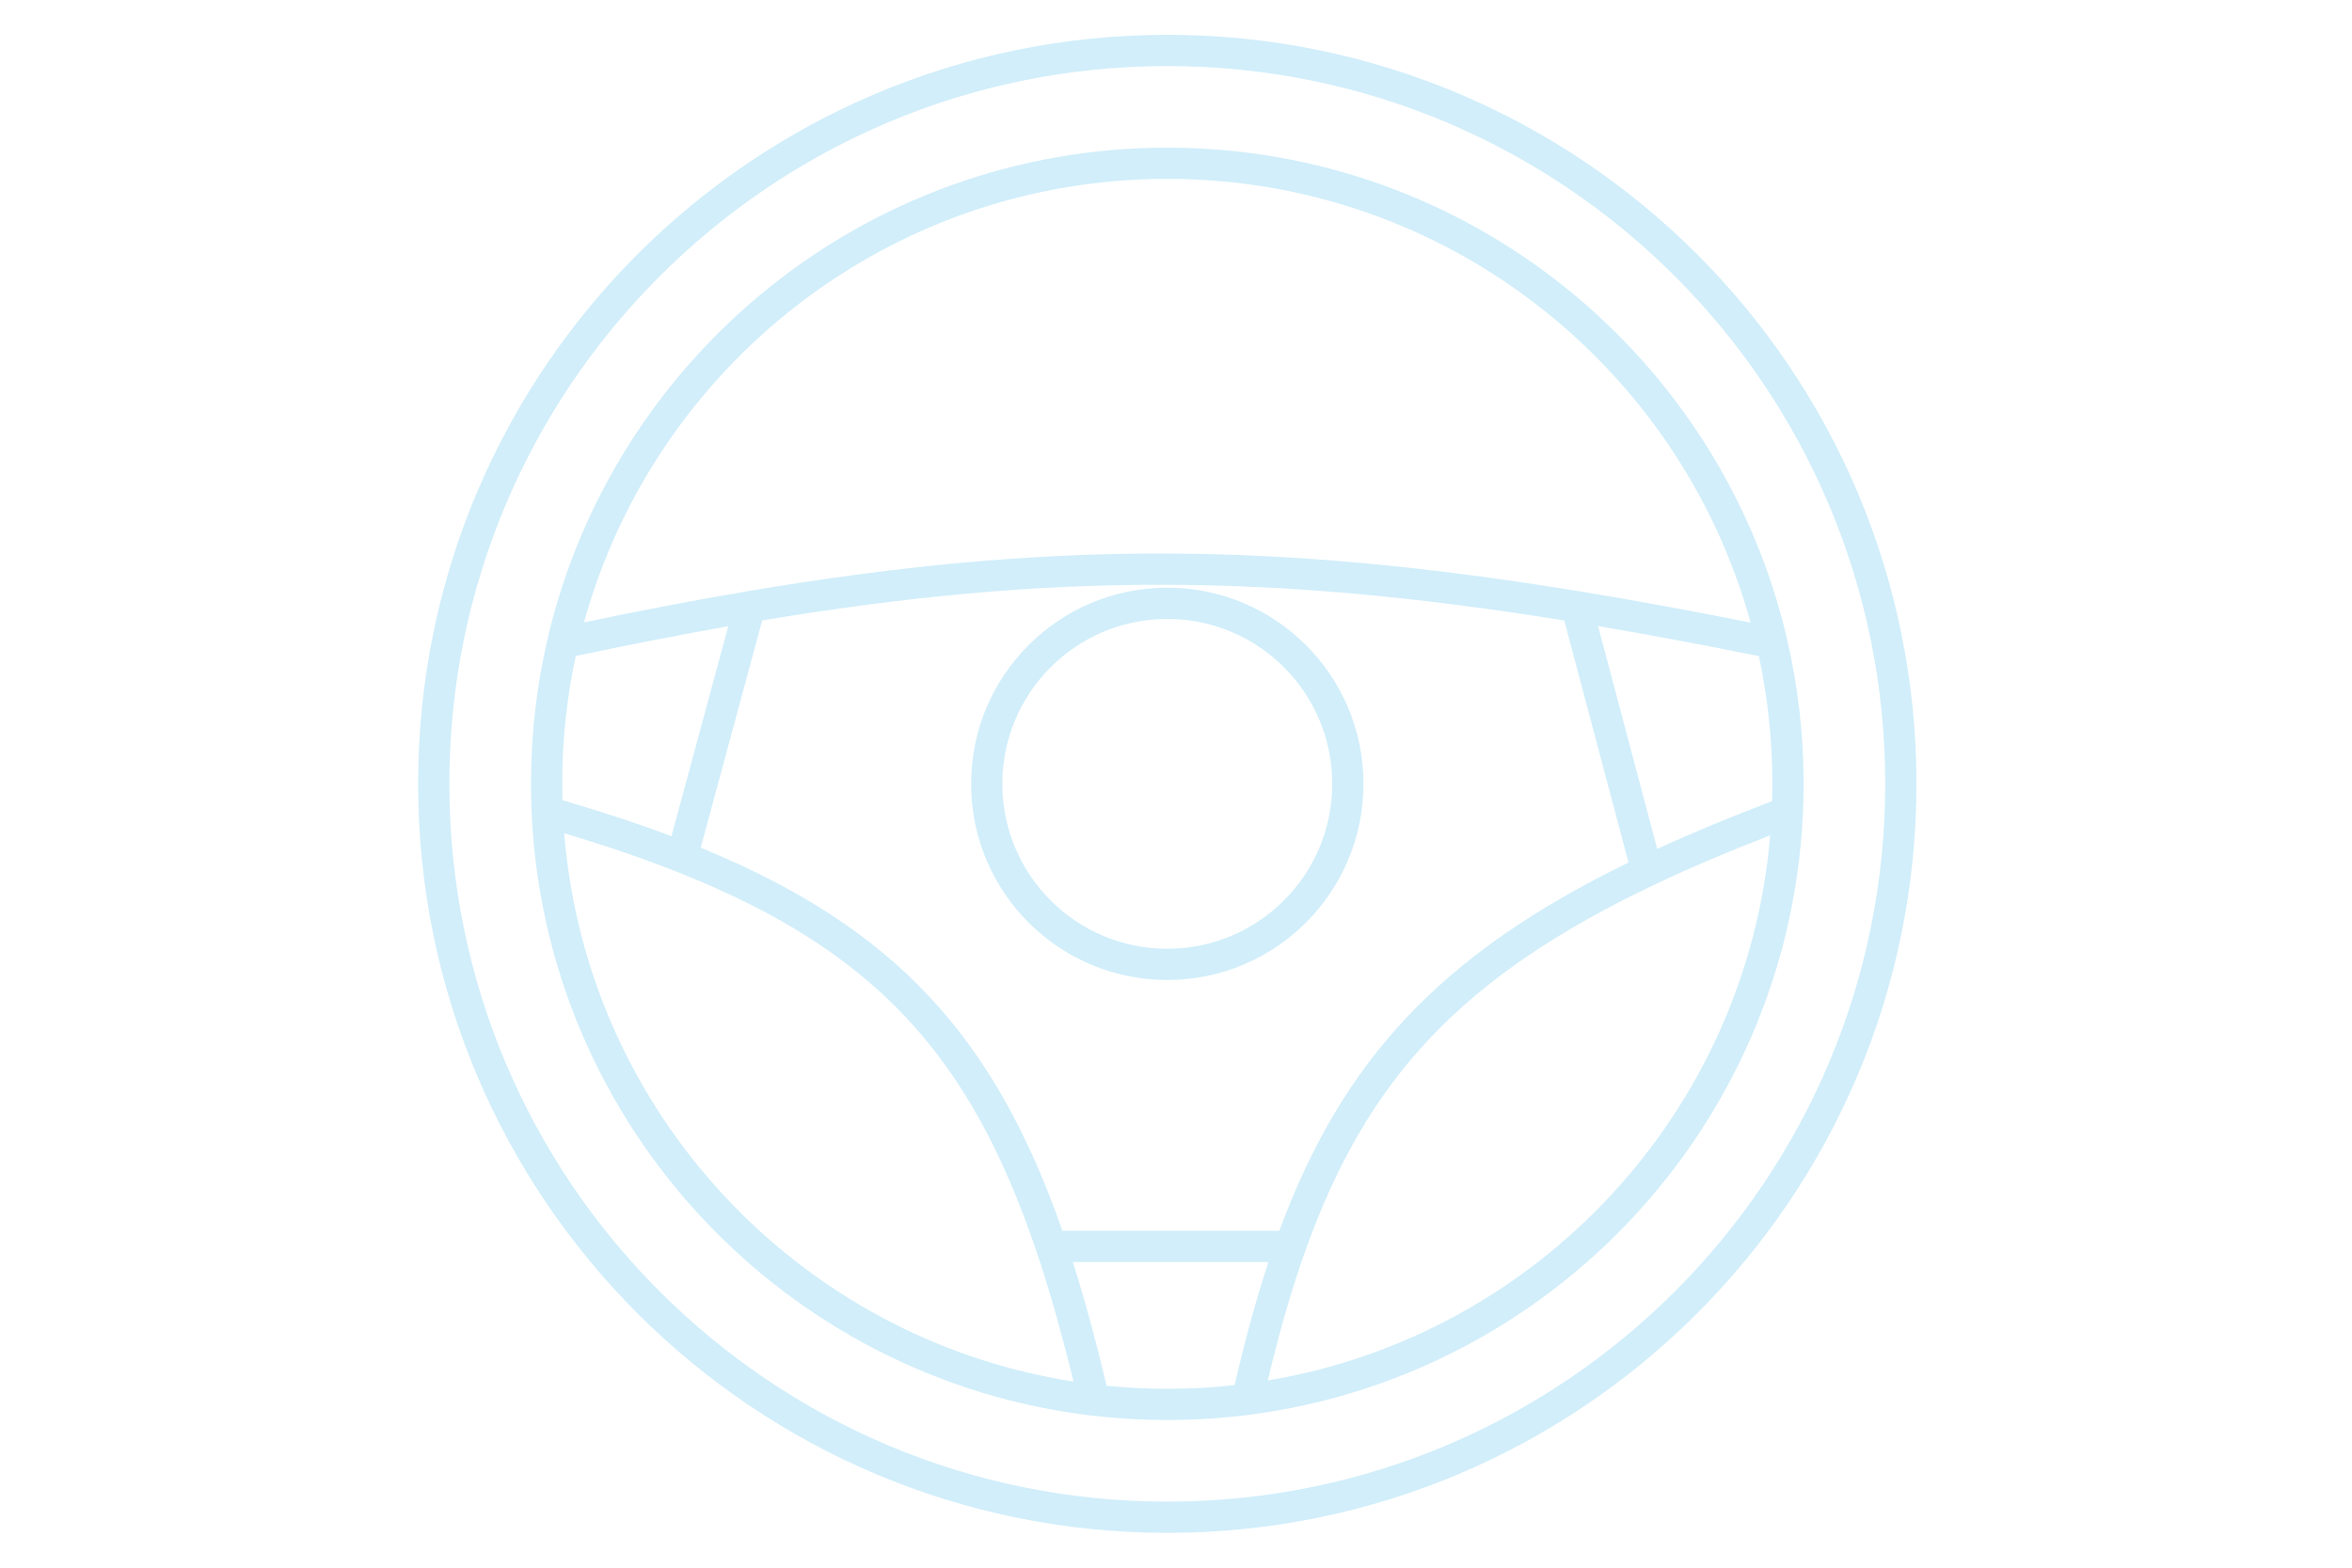
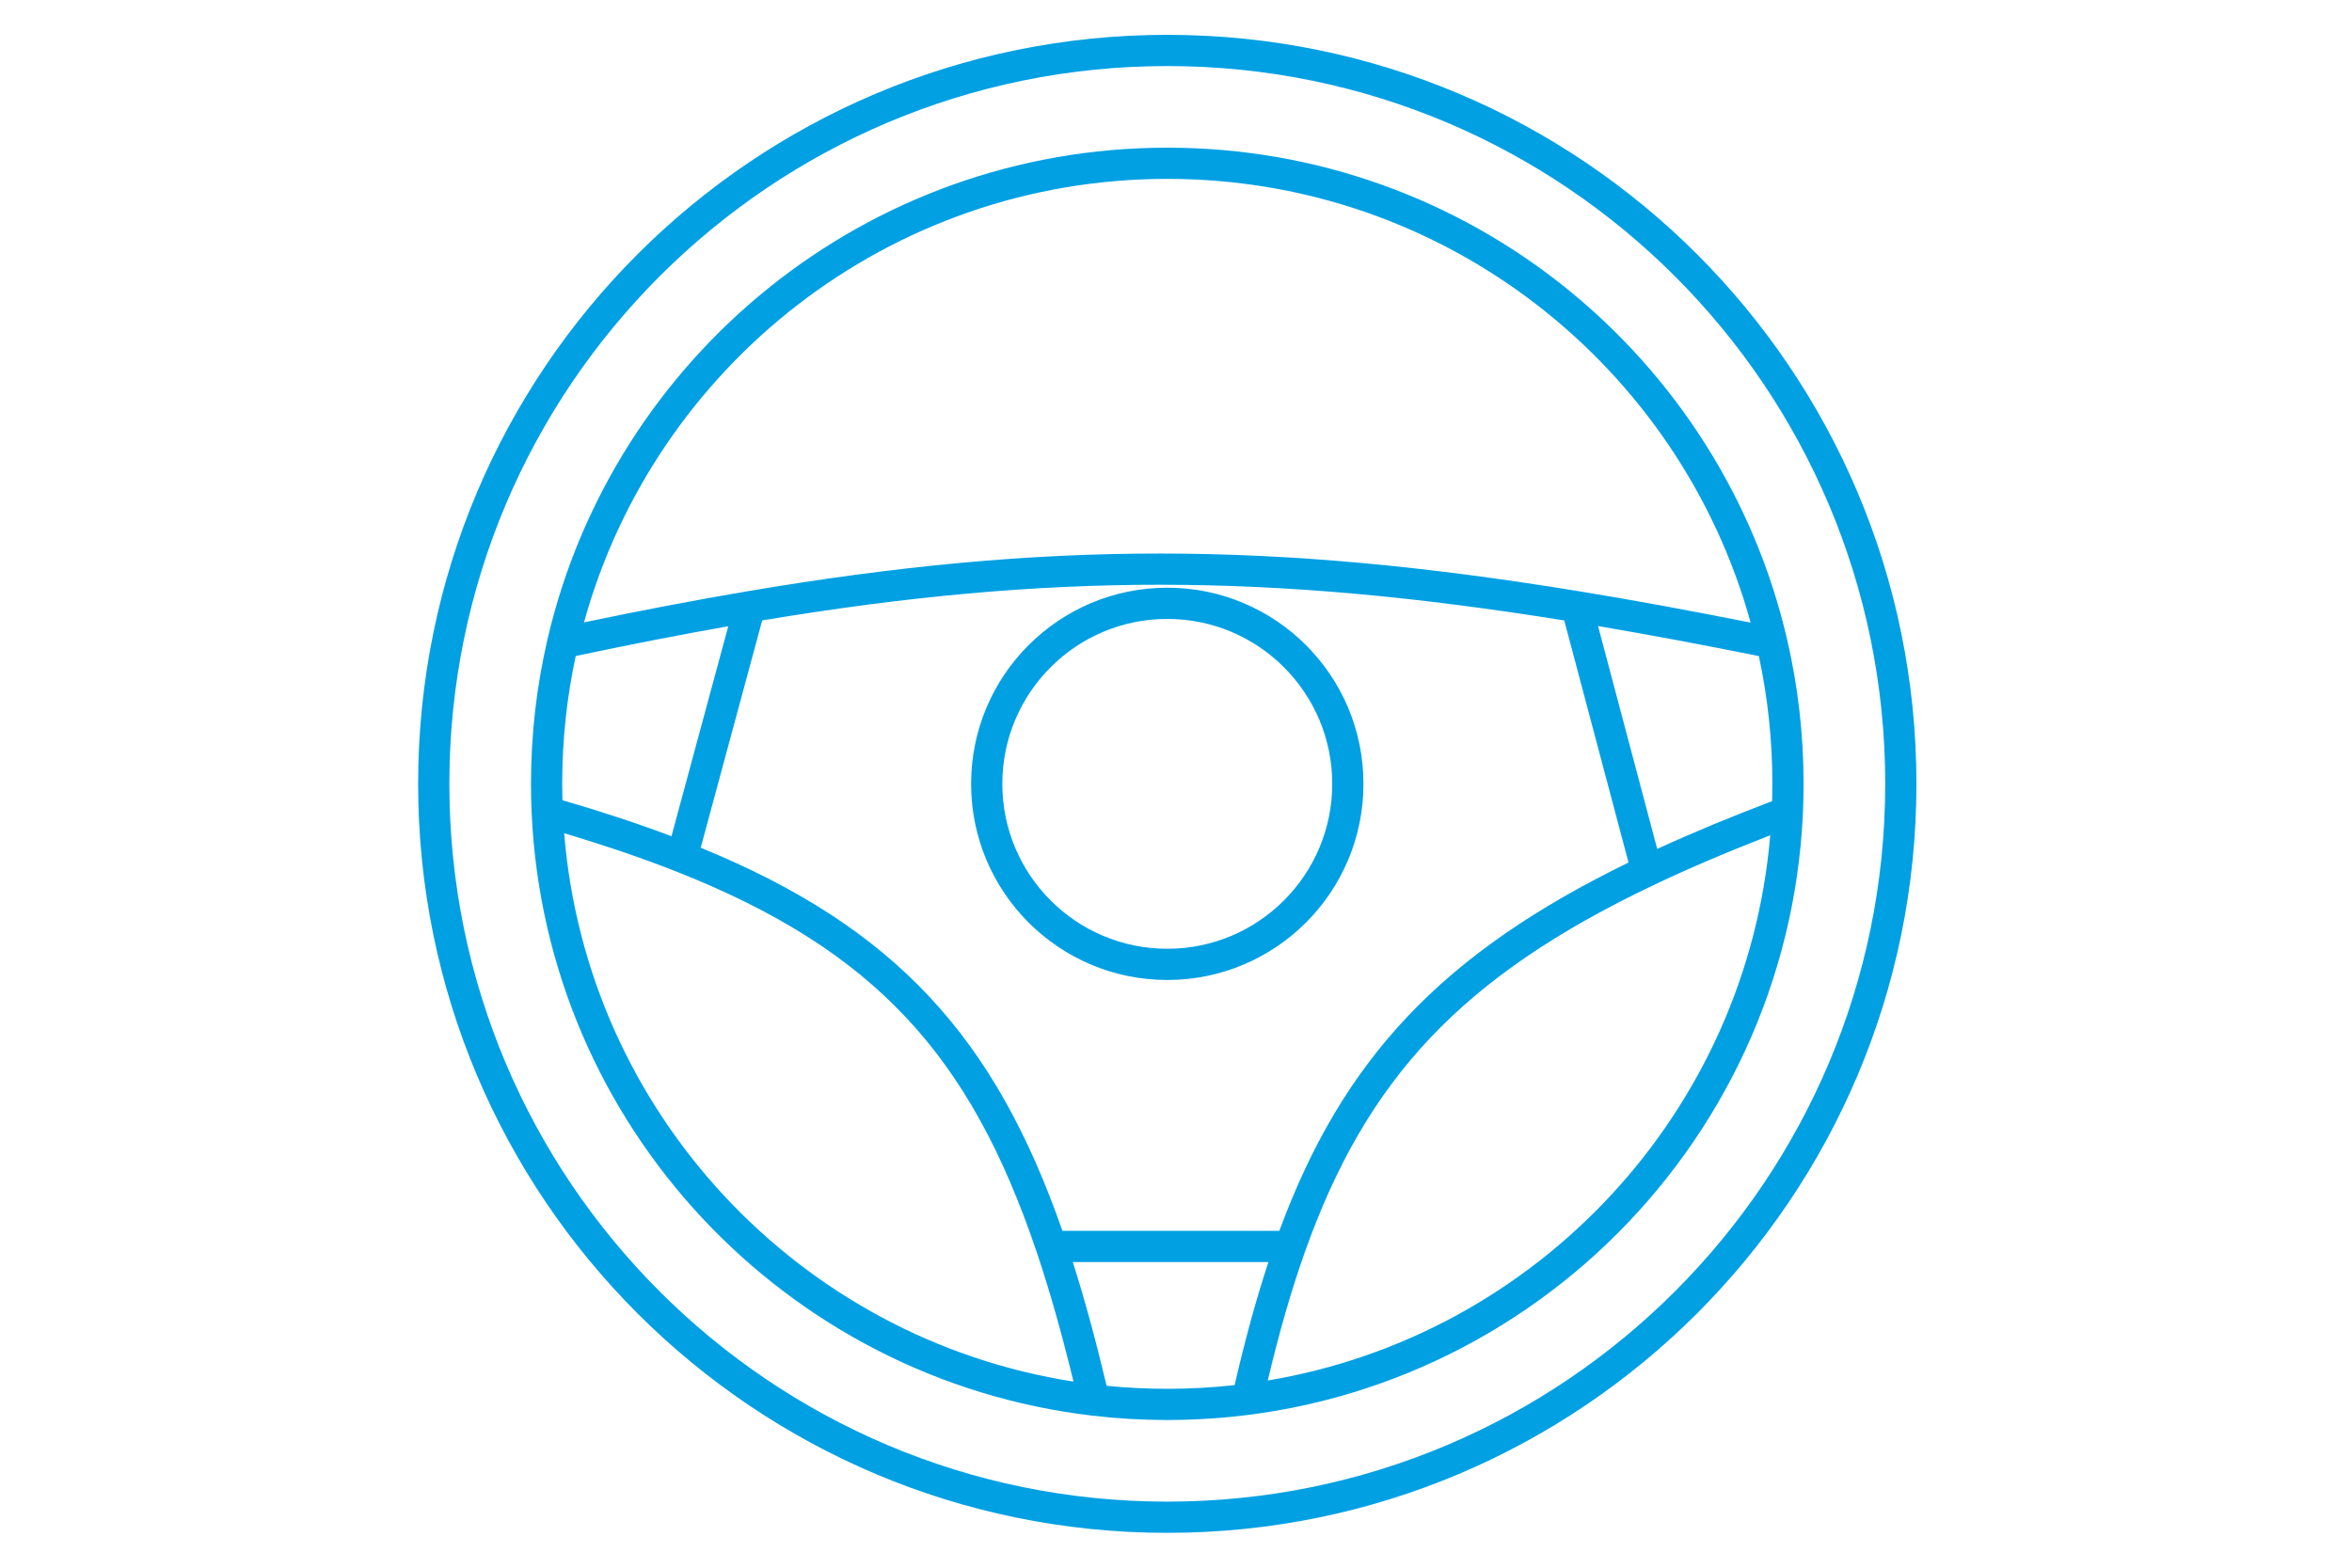
<svg xmlns="http://www.w3.org/2000/svg" width="135" height="90" viewBox="0 0 135 90" fill="none">
-   <path opacity="0.18" fill-rule="evenodd" clip-rule="evenodd" d="M67 3.792C44.241 3.792 25.792 22.241 25.792 45C25.792 67.759 44.241 86.208 67 86.208C89.759 86.208 108.208 67.759 108.208 45C108.208 22.241 89.759 3.792 67 3.792ZM24 45C24 21.252 43.252 2 67 2C90.748 2 110 21.252 110 45C110 68.748 90.748 88 67 88C43.252 88 24 68.748 24 45ZM33.52 35.73C36.795 35.046 39.901 34.452 42.883 33.947C60.101 31.03 73.133 31.081 90.647 33.946C93.769 34.457 97.031 35.056 100.484 35.744C96.433 21.056 82.975 10.269 67 10.269C51.03 10.269 37.576 21.049 33.52 35.73ZM100.955 37.666C97.719 37.014 94.656 36.439 91.725 35.942L95.121 48.737C97.145 47.807 99.338 46.898 101.717 45.992C101.726 45.663 101.731 45.332 101.731 45C101.731 42.483 101.463 40.029 100.955 37.666ZM101.607 47.954C99.17 48.899 96.947 49.844 94.915 50.812C89.375 53.447 85.264 56.234 82.099 59.58C78.938 62.921 76.681 66.862 74.904 71.858C74.108 74.098 73.408 76.549 72.767 79.254C88.254 76.666 100.27 63.829 101.607 47.954ZM70.866 79.518C71.451 76.973 72.087 74.627 72.806 72.454H61.577C62.273 74.642 62.911 77.004 63.517 79.558C64.662 79.672 65.824 79.731 67 79.731C68.307 79.731 69.597 79.659 70.866 79.518ZM61.616 79.316C60.955 76.592 60.258 74.112 59.492 71.845C57.581 66.186 55.25 61.872 52.006 58.413C48.763 54.955 44.558 52.299 38.818 50.034C36.858 49.261 34.721 48.534 32.383 47.837C33.681 63.897 45.907 76.872 61.616 79.316ZM32.282 45.939C34.53 46.595 36.611 47.28 38.541 48.007L41.801 35.952C39.012 36.444 36.106 37.013 33.046 37.66C32.537 40.025 32.269 42.481 32.269 45C32.269 45.314 32.273 45.627 32.282 45.939ZM43.748 35.618L40.219 48.667C45.761 50.937 49.987 53.641 53.313 57.187C56.663 60.759 59.053 65.135 60.98 70.662H73.432C75.242 65.758 77.56 61.771 80.797 58.349C84.026 54.935 88.133 52.123 93.474 49.517L89.786 35.621C72.937 32.91 60.295 32.863 43.748 35.618ZM31.425 36.7C35.183 20.528 49.683 8.478 67 8.478C84.317 8.478 98.817 20.528 102.575 36.7C103.195 39.367 103.522 42.146 103.522 45C103.522 45.556 103.51 46.109 103.485 46.659C102.617 66.06 86.615 81.522 67 81.522C65.54 81.522 64.1 81.437 62.685 81.27C45.086 79.198 31.318 64.617 30.515 46.659C30.49 46.109 30.478 45.556 30.478 45C30.478 42.146 30.805 39.367 31.425 36.7ZM67 35.532C61.771 35.532 57.532 39.771 57.532 45C57.532 50.229 61.771 54.468 67 54.468C72.229 54.468 76.468 50.229 76.468 45C76.468 39.771 72.229 35.532 67 35.532ZM55.74 45C55.74 38.781 60.781 33.74 67 33.74C73.219 33.74 78.26 38.781 78.26 45C78.26 51.219 73.219 56.26 67 56.26C60.781 56.26 55.74 51.219 55.74 45Z" fill="#00A0E3" />
+   <path fill-rule="evenodd" clip-rule="evenodd" d="M67 3.792C44.241 3.792 25.792 22.241 25.792 45C25.792 67.759 44.241 86.208 67 86.208C89.759 86.208 108.208 67.759 108.208 45C108.208 22.241 89.759 3.792 67 3.792ZM24 45C24 21.252 43.252 2 67 2C90.748 2 110 21.252 110 45C110 68.748 90.748 88 67 88C43.252 88 24 68.748 24 45ZM33.52 35.73C36.795 35.046 39.901 34.452 42.883 33.947C60.101 31.03 73.133 31.081 90.647 33.946C93.769 34.457 97.031 35.056 100.484 35.744C96.433 21.056 82.975 10.269 67 10.269C51.03 10.269 37.576 21.049 33.52 35.73ZM100.955 37.666C97.719 37.014 94.656 36.439 91.725 35.942L95.121 48.737C97.145 47.807 99.338 46.898 101.717 45.992C101.726 45.663 101.731 45.332 101.731 45C101.731 42.483 101.463 40.029 100.955 37.666ZM101.607 47.954C99.17 48.899 96.947 49.844 94.915 50.812C89.375 53.447 85.264 56.234 82.099 59.58C78.938 62.921 76.681 66.862 74.904 71.858C74.108 74.098 73.408 76.549 72.767 79.254C88.254 76.666 100.27 63.829 101.607 47.954ZM70.866 79.518C71.451 76.973 72.087 74.627 72.806 72.454H61.577C62.273 74.642 62.911 77.004 63.517 79.558C64.662 79.672 65.824 79.731 67 79.731C68.307 79.731 69.597 79.659 70.866 79.518ZM61.616 79.316C60.955 76.592 60.258 74.112 59.492 71.845C57.581 66.186 55.25 61.872 52.006 58.413C48.763 54.955 44.558 52.299 38.818 50.034C36.858 49.261 34.721 48.534 32.383 47.837C33.681 63.897 45.907 76.872 61.616 79.316ZM32.282 45.939C34.53 46.595 36.611 47.28 38.541 48.007L41.801 35.952C39.012 36.444 36.106 37.013 33.046 37.66C32.537 40.025 32.269 42.481 32.269 45C32.269 45.314 32.273 45.627 32.282 45.939ZM43.748 35.618L40.219 48.667C45.761 50.937 49.987 53.641 53.313 57.187C56.663 60.759 59.053 65.135 60.98 70.662H73.432C75.242 65.758 77.56 61.771 80.797 58.349C84.026 54.935 88.133 52.123 93.474 49.517L89.786 35.621C72.937 32.91 60.295 32.863 43.748 35.618ZM31.425 36.7C35.183 20.528 49.683 8.478 67 8.478C84.317 8.478 98.817 20.528 102.575 36.7C103.195 39.367 103.522 42.146 103.522 45C103.522 45.556 103.51 46.109 103.485 46.659C102.617 66.06 86.615 81.522 67 81.522C65.54 81.522 64.1 81.437 62.685 81.27C45.086 79.198 31.318 64.617 30.515 46.659C30.49 46.109 30.478 45.556 30.478 45C30.478 42.146 30.805 39.367 31.425 36.7ZM67 35.532C61.771 35.532 57.532 39.771 57.532 45C57.532 50.229 61.771 54.468 67 54.468C72.229 54.468 76.468 50.229 76.468 45C76.468 39.771 72.229 35.532 67 35.532ZM55.74 45C55.74 38.781 60.781 33.74 67 33.74C73.219 33.74 78.26 38.781 78.26 45C78.26 51.219 73.219 56.26 67 56.26C60.781 56.26 55.74 51.219 55.74 45Z" fill="#00A0E3" />
</svg>
